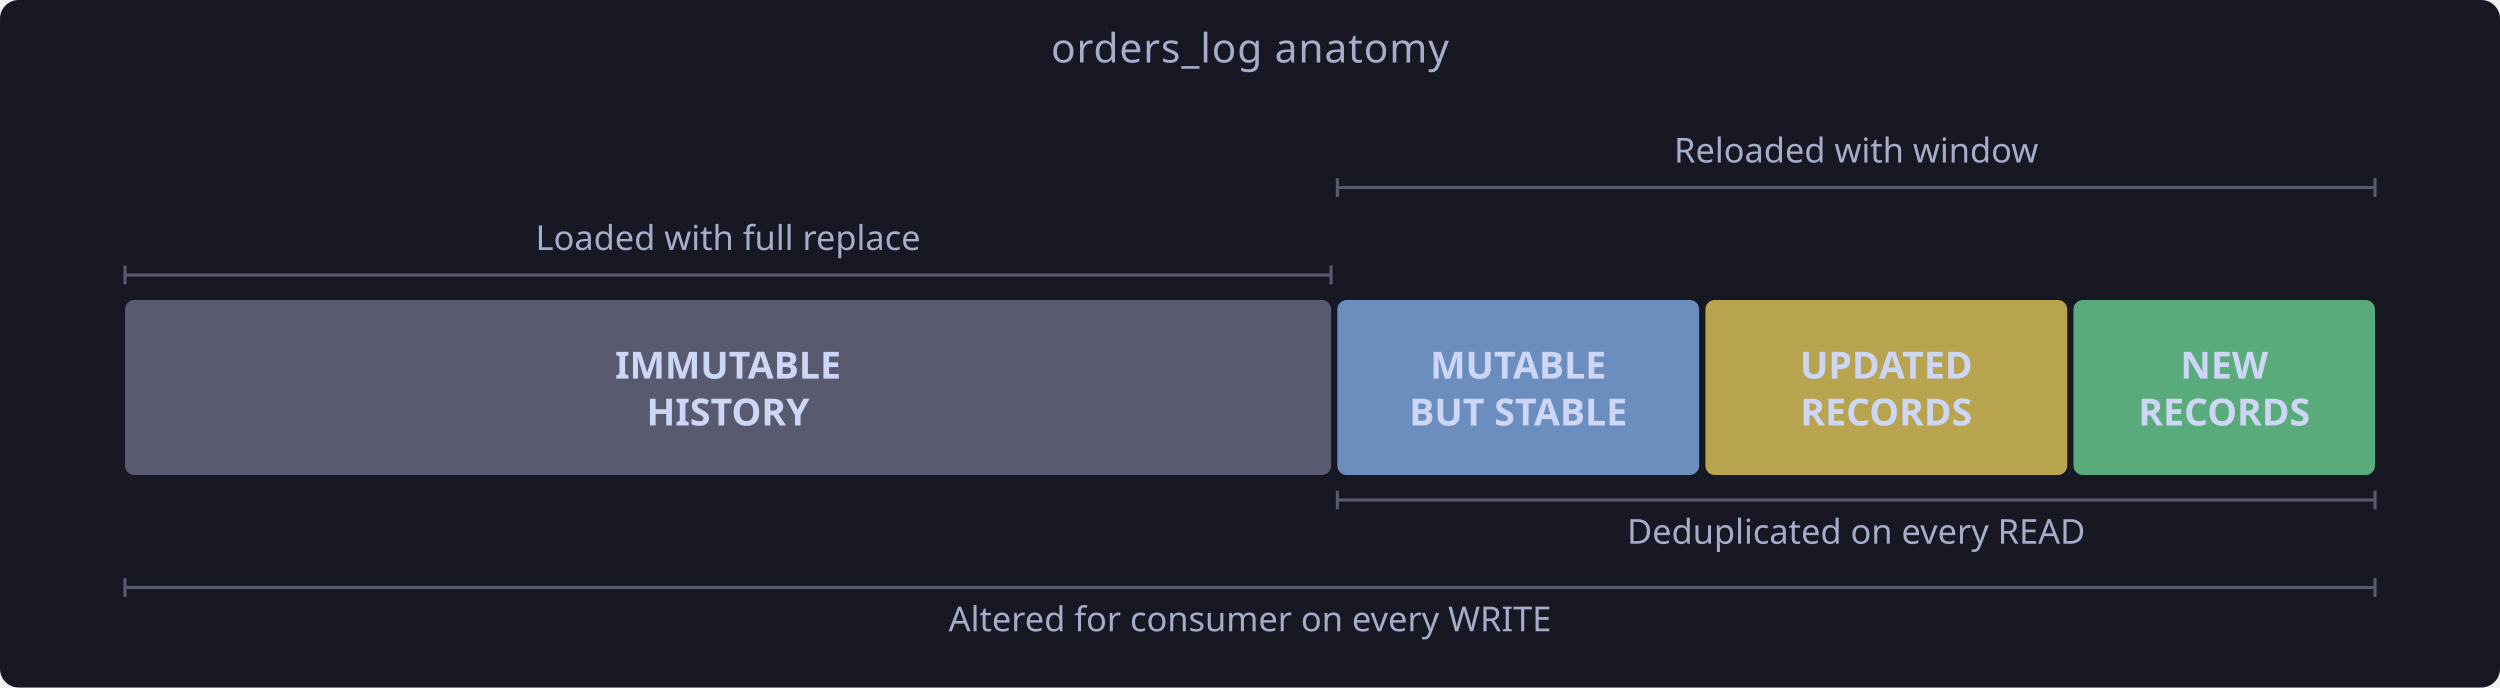
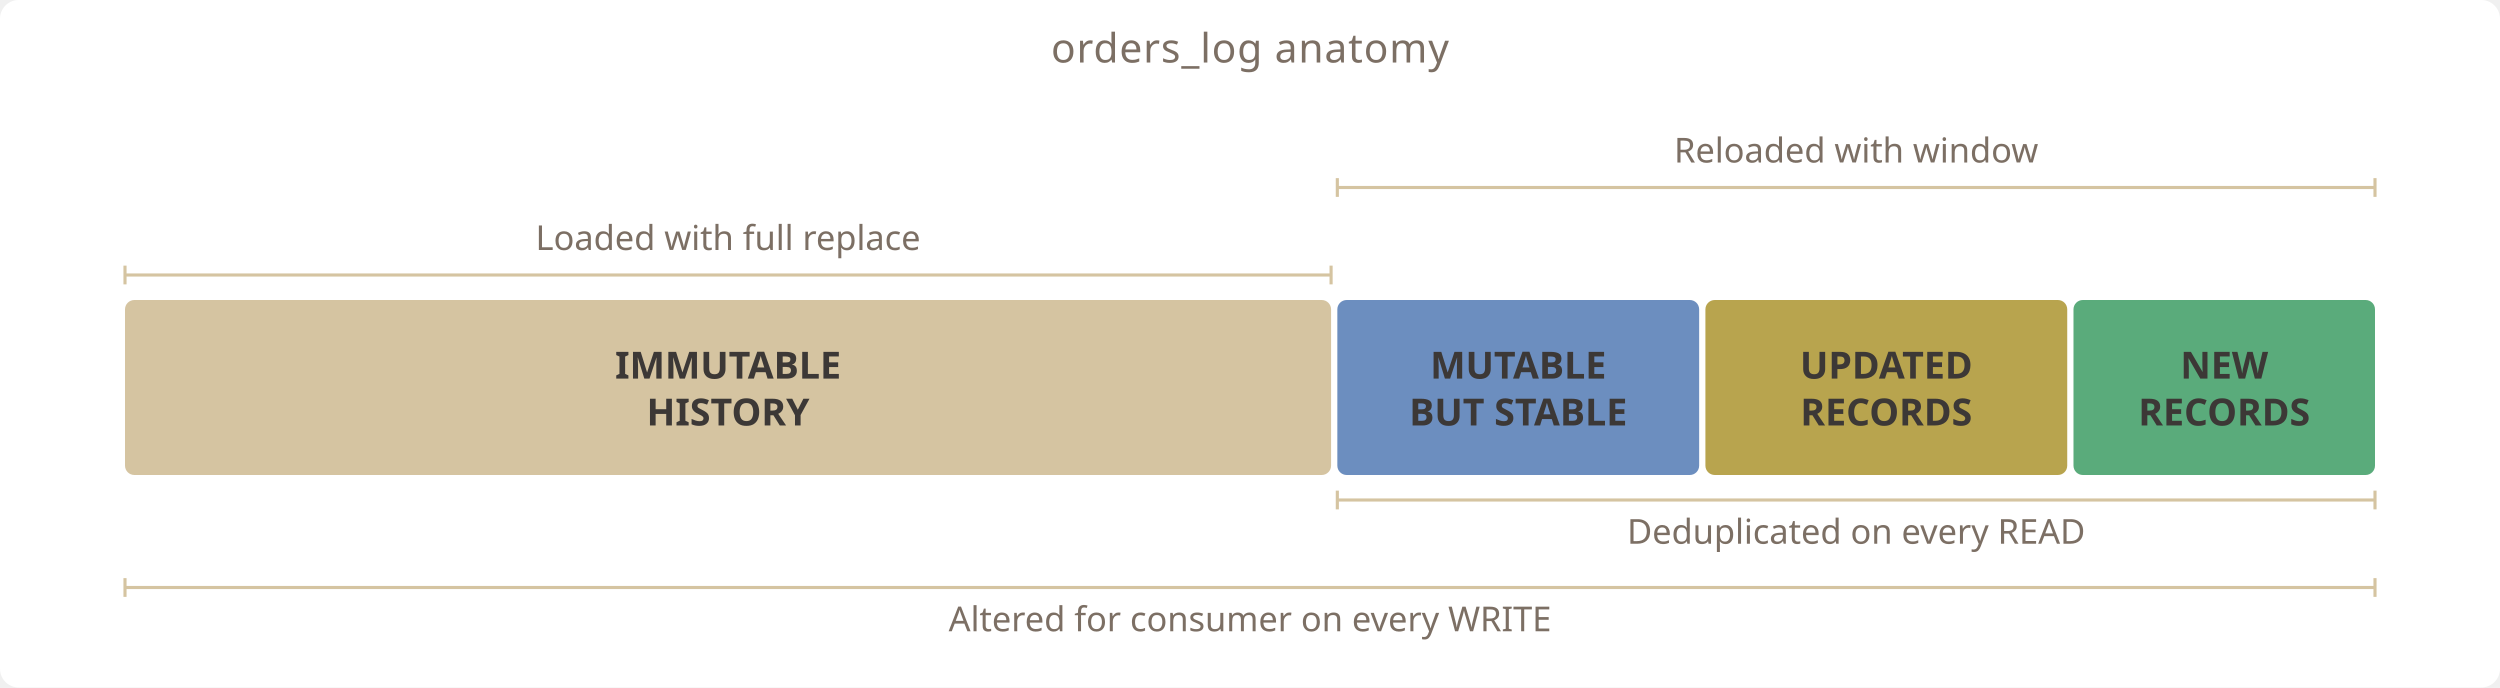
<svg xmlns="http://www.w3.org/2000/svg" width="800" height="220" viewBox="0 0 800 220">
-   <rect x="0" y="0" width="800" height="220" fill="#181825" rx="6" />
-   <text x="400" y="20" text-anchor="middle" fill="#a6adc8" font-family="'Segoe UI', system-ui, sans-serif" font-size="13" letter-spacing="0.3">orders_log anatomy</text>
-   <rect x="40" y="96" width="385.946" height="56" fill="#585b70" rx="3" />
-   <text x="232.973" y="116.5" text-anchor="middle" dominant-baseline="central" fill="#cdd6f4" font-family="'Segoe UI', system-ui, sans-serif" font-size="12" font-weight="600">IMMUTABLE</text>
-   <text x="232.973" y="131.5" text-anchor="middle" dominant-baseline="central" fill="#cdd6f4" font-family="'Segoe UI', system-ui, sans-serif" font-size="12" font-weight="600">HISTORY</text>
+   <rect x="0" y="0" width="800" height="220" fill="#ffffff" rx="6" />
+   <text x="400" y="20" text-anchor="middle" fill="#7c6f64" font-family="'Segoe UI', system-ui, sans-serif" font-size="13" letter-spacing="0.3">orders_log anatomy</text>
+   <rect x="40" y="96" width="385.946" height="56" fill="#d5c4a1" rx="3" />
+   <text x="232.973" y="116.5" text-anchor="middle" dominant-baseline="central" fill="#3c3836" font-family="'Segoe UI', system-ui, sans-serif" font-size="12" font-weight="600">IMMUTABLE</text>
+   <text x="232.973" y="131.5" text-anchor="middle" dominant-baseline="central" fill="#3c3836" font-family="'Segoe UI', system-ui, sans-serif" font-size="12" font-weight="600">HISTORY</text>
  <rect x="427.946" y="96" width="115.784" height="56" fill="#6c8ebf" rx="3" />
-   <text x="485.838" y="116.5" text-anchor="middle" dominant-baseline="central" fill="#cdd6f4" font-family="'Segoe UI', system-ui, sans-serif" font-size="12" font-weight="600">MUTABLE</text>
-   <text x="485.838" y="131.5" text-anchor="middle" dominant-baseline="central" fill="#cdd6f4" font-family="'Segoe UI', system-ui, sans-serif" font-size="12" font-weight="600">BUT STABLE</text>
+   <text x="485.838" y="116.5" text-anchor="middle" dominant-baseline="central" fill="#3c3836" font-family="'Segoe UI', system-ui, sans-serif" font-size="12" font-weight="600">MUTABLE</text>
+   <text x="485.838" y="131.5" text-anchor="middle" dominant-baseline="central" fill="#3c3836" font-family="'Segoe UI', system-ui, sans-serif" font-size="12" font-weight="600">BUT STABLE</text>
  <rect x="545.73" y="96" width="115.784" height="56" fill="#b8a44e" rx="3" />
-   <text x="603.622" y="116.5" text-anchor="middle" dominant-baseline="central" fill="#cdd6f4" font-family="'Segoe UI', system-ui, sans-serif" font-size="12" font-weight="600">UPDATED</text>
-   <text x="603.622" y="131.5" text-anchor="middle" dominant-baseline="central" fill="#cdd6f4" font-family="'Segoe UI', system-ui, sans-serif" font-size="12" font-weight="600">RECORDS</text>
+   <text x="603.622" y="116.5" text-anchor="middle" dominant-baseline="central" fill="#3c3836" font-family="'Segoe UI', system-ui, sans-serif" font-size="12" font-weight="600">UPDATED</text>
+   <text x="603.622" y="131.5" text-anchor="middle" dominant-baseline="central" fill="#3c3836" font-family="'Segoe UI', system-ui, sans-serif" font-size="12" font-weight="600">RECORDS</text>
  <rect x="663.514" y="96" width="96.486" height="56" fill="#5aab7b" rx="3" />
-   <text x="711.757" y="116.5" text-anchor="middle" dominant-baseline="central" fill="#cdd6f4" font-family="'Segoe UI', system-ui, sans-serif" font-size="12" font-weight="600">NEW</text>
-   <text x="711.757" y="131.5" text-anchor="middle" dominant-baseline="central" fill="#cdd6f4" font-family="'Segoe UI', system-ui, sans-serif" font-size="12" font-weight="600">RECORDS</text>
-   <line x1="40" y1="88" x2="425.946" y2="88" stroke="#585b70" stroke-width="1" />
-   <line x1="40" y1="85" x2="40" y2="91" stroke="#585b70" stroke-width="1" />
-   <line x1="425.946" y1="85" x2="425.946" y2="91" stroke="#585b70" stroke-width="1" />
-   <text x="232.973" y="80" text-anchor="middle" fill="#a6adc8" font-family="'Segoe UI', system-ui, sans-serif" font-size="11">Loaded with full replace</text>
-   <line x1="427.946" y1="60" x2="760" y2="60" stroke="#585b70" stroke-width="1" />
-   <line x1="427.946" y1="57" x2="427.946" y2="63" stroke="#585b70" stroke-width="1" />
-   <line x1="760" y1="57" x2="760" y2="63" stroke="#585b70" stroke-width="1" />
-   <text x="593.973" y="52" text-anchor="middle" fill="#a6adc8" font-family="'Segoe UI', system-ui, sans-serif" font-size="11">Reloaded with window</text>
-   <line x1="427.946" y1="160" x2="760" y2="160" stroke="#585b70" stroke-width="1" />
-   <line x1="427.946" y1="157" x2="427.946" y2="163" stroke="#585b70" stroke-width="1" />
-   <line x1="760" y1="157" x2="760" y2="163" stroke="#585b70" stroke-width="1" />
-   <text x="593.973" y="174" text-anchor="middle" fill="#a6adc8" font-family="'Segoe UI', system-ui, sans-serif" font-size="11">Deduplicated on every READ</text>
-   <line x1="40" y1="188" x2="760" y2="188" stroke="#585b70" stroke-width="1" />
-   <line x1="40" y1="185" x2="40" y2="191" stroke="#585b70" stroke-width="1" />
-   <line x1="760" y1="185" x2="760" y2="191" stroke="#585b70" stroke-width="1" />
-   <text x="400" y="202" text-anchor="middle" fill="#a6adc8" font-family="'Segoe UI', system-ui, sans-serif" font-size="11">Altered for consumer on every WRITE</text>
+   <text x="711.757" y="116.5" text-anchor="middle" dominant-baseline="central" fill="#3c3836" font-family="'Segoe UI', system-ui, sans-serif" font-size="12" font-weight="600">NEW</text>
+   <text x="711.757" y="131.5" text-anchor="middle" dominant-baseline="central" fill="#3c3836" font-family="'Segoe UI', system-ui, sans-serif" font-size="12" font-weight="600">RECORDS</text>
+   <line x1="40" y1="88" x2="425.946" y2="88" stroke="#d5c4a1" stroke-width="1" />
+   <line x1="40" y1="85" x2="40" y2="91" stroke="#d5c4a1" stroke-width="1" />
+   <line x1="425.946" y1="85" x2="425.946" y2="91" stroke="#d5c4a1" stroke-width="1" />
+   <text x="232.973" y="80" text-anchor="middle" fill="#7c6f64" font-family="'Segoe UI', system-ui, sans-serif" font-size="11">Loaded with full replace</text>
+   <line x1="427.946" y1="60" x2="760" y2="60" stroke="#d5c4a1" stroke-width="1" />
+   <line x1="427.946" y1="57" x2="427.946" y2="63" stroke="#d5c4a1" stroke-width="1" />
+   <line x1="760" y1="57" x2="760" y2="63" stroke="#d5c4a1" stroke-width="1" />
+   <text x="593.973" y="52" text-anchor="middle" fill="#7c6f64" font-family="'Segoe UI', system-ui, sans-serif" font-size="11">Reloaded with window</text>
+   <line x1="427.946" y1="160" x2="760" y2="160" stroke="#d5c4a1" stroke-width="1" />
+   <line x1="427.946" y1="157" x2="427.946" y2="163" stroke="#d5c4a1" stroke-width="1" />
+   <line x1="760" y1="157" x2="760" y2="163" stroke="#d5c4a1" stroke-width="1" />
+   <text x="593.973" y="174" text-anchor="middle" fill="#7c6f64" font-family="'Segoe UI', system-ui, sans-serif" font-size="11">Deduplicated on every READ</text>
+   <line x1="40" y1="188" x2="760" y2="188" stroke="#d5c4a1" stroke-width="1" />
+   <line x1="40" y1="185" x2="40" y2="191" stroke="#d5c4a1" stroke-width="1" />
+   <line x1="760" y1="185" x2="760" y2="191" stroke="#d5c4a1" stroke-width="1" />
+   <text x="400" y="202" text-anchor="middle" fill="#7c6f64" font-family="'Segoe UI', system-ui, sans-serif" font-size="11">Altered for consumer on every WRITE</text>
</svg>
